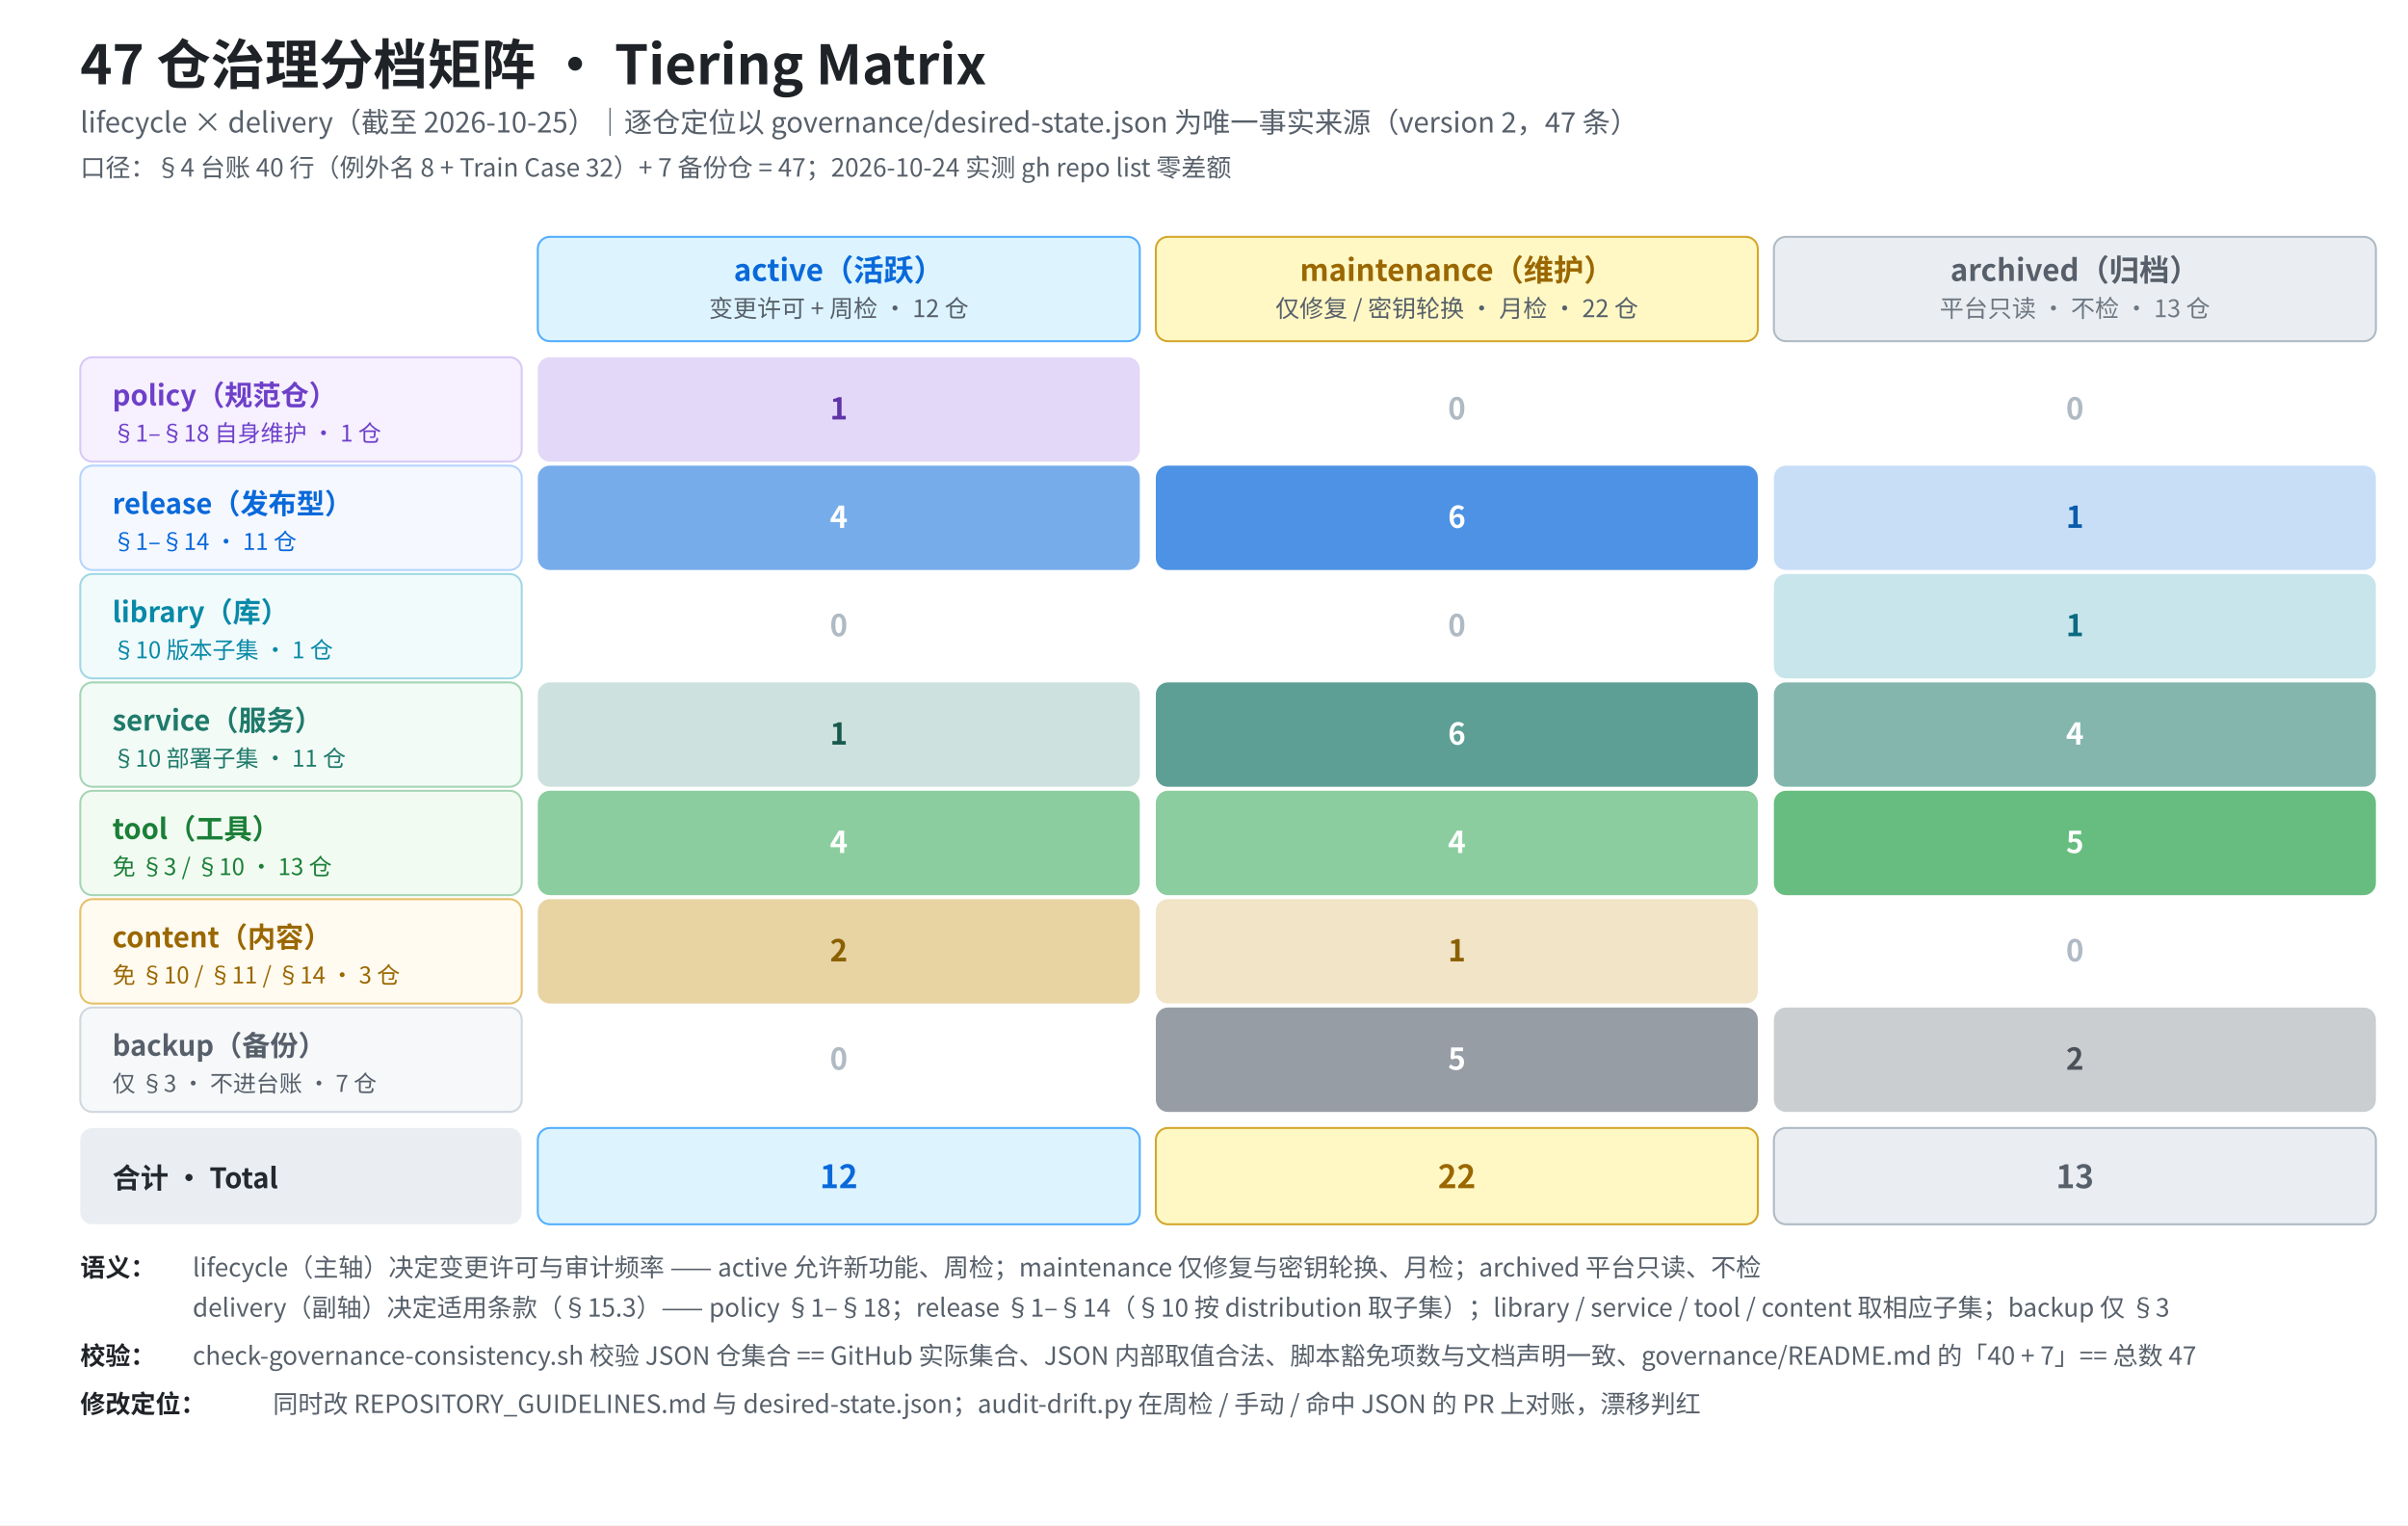
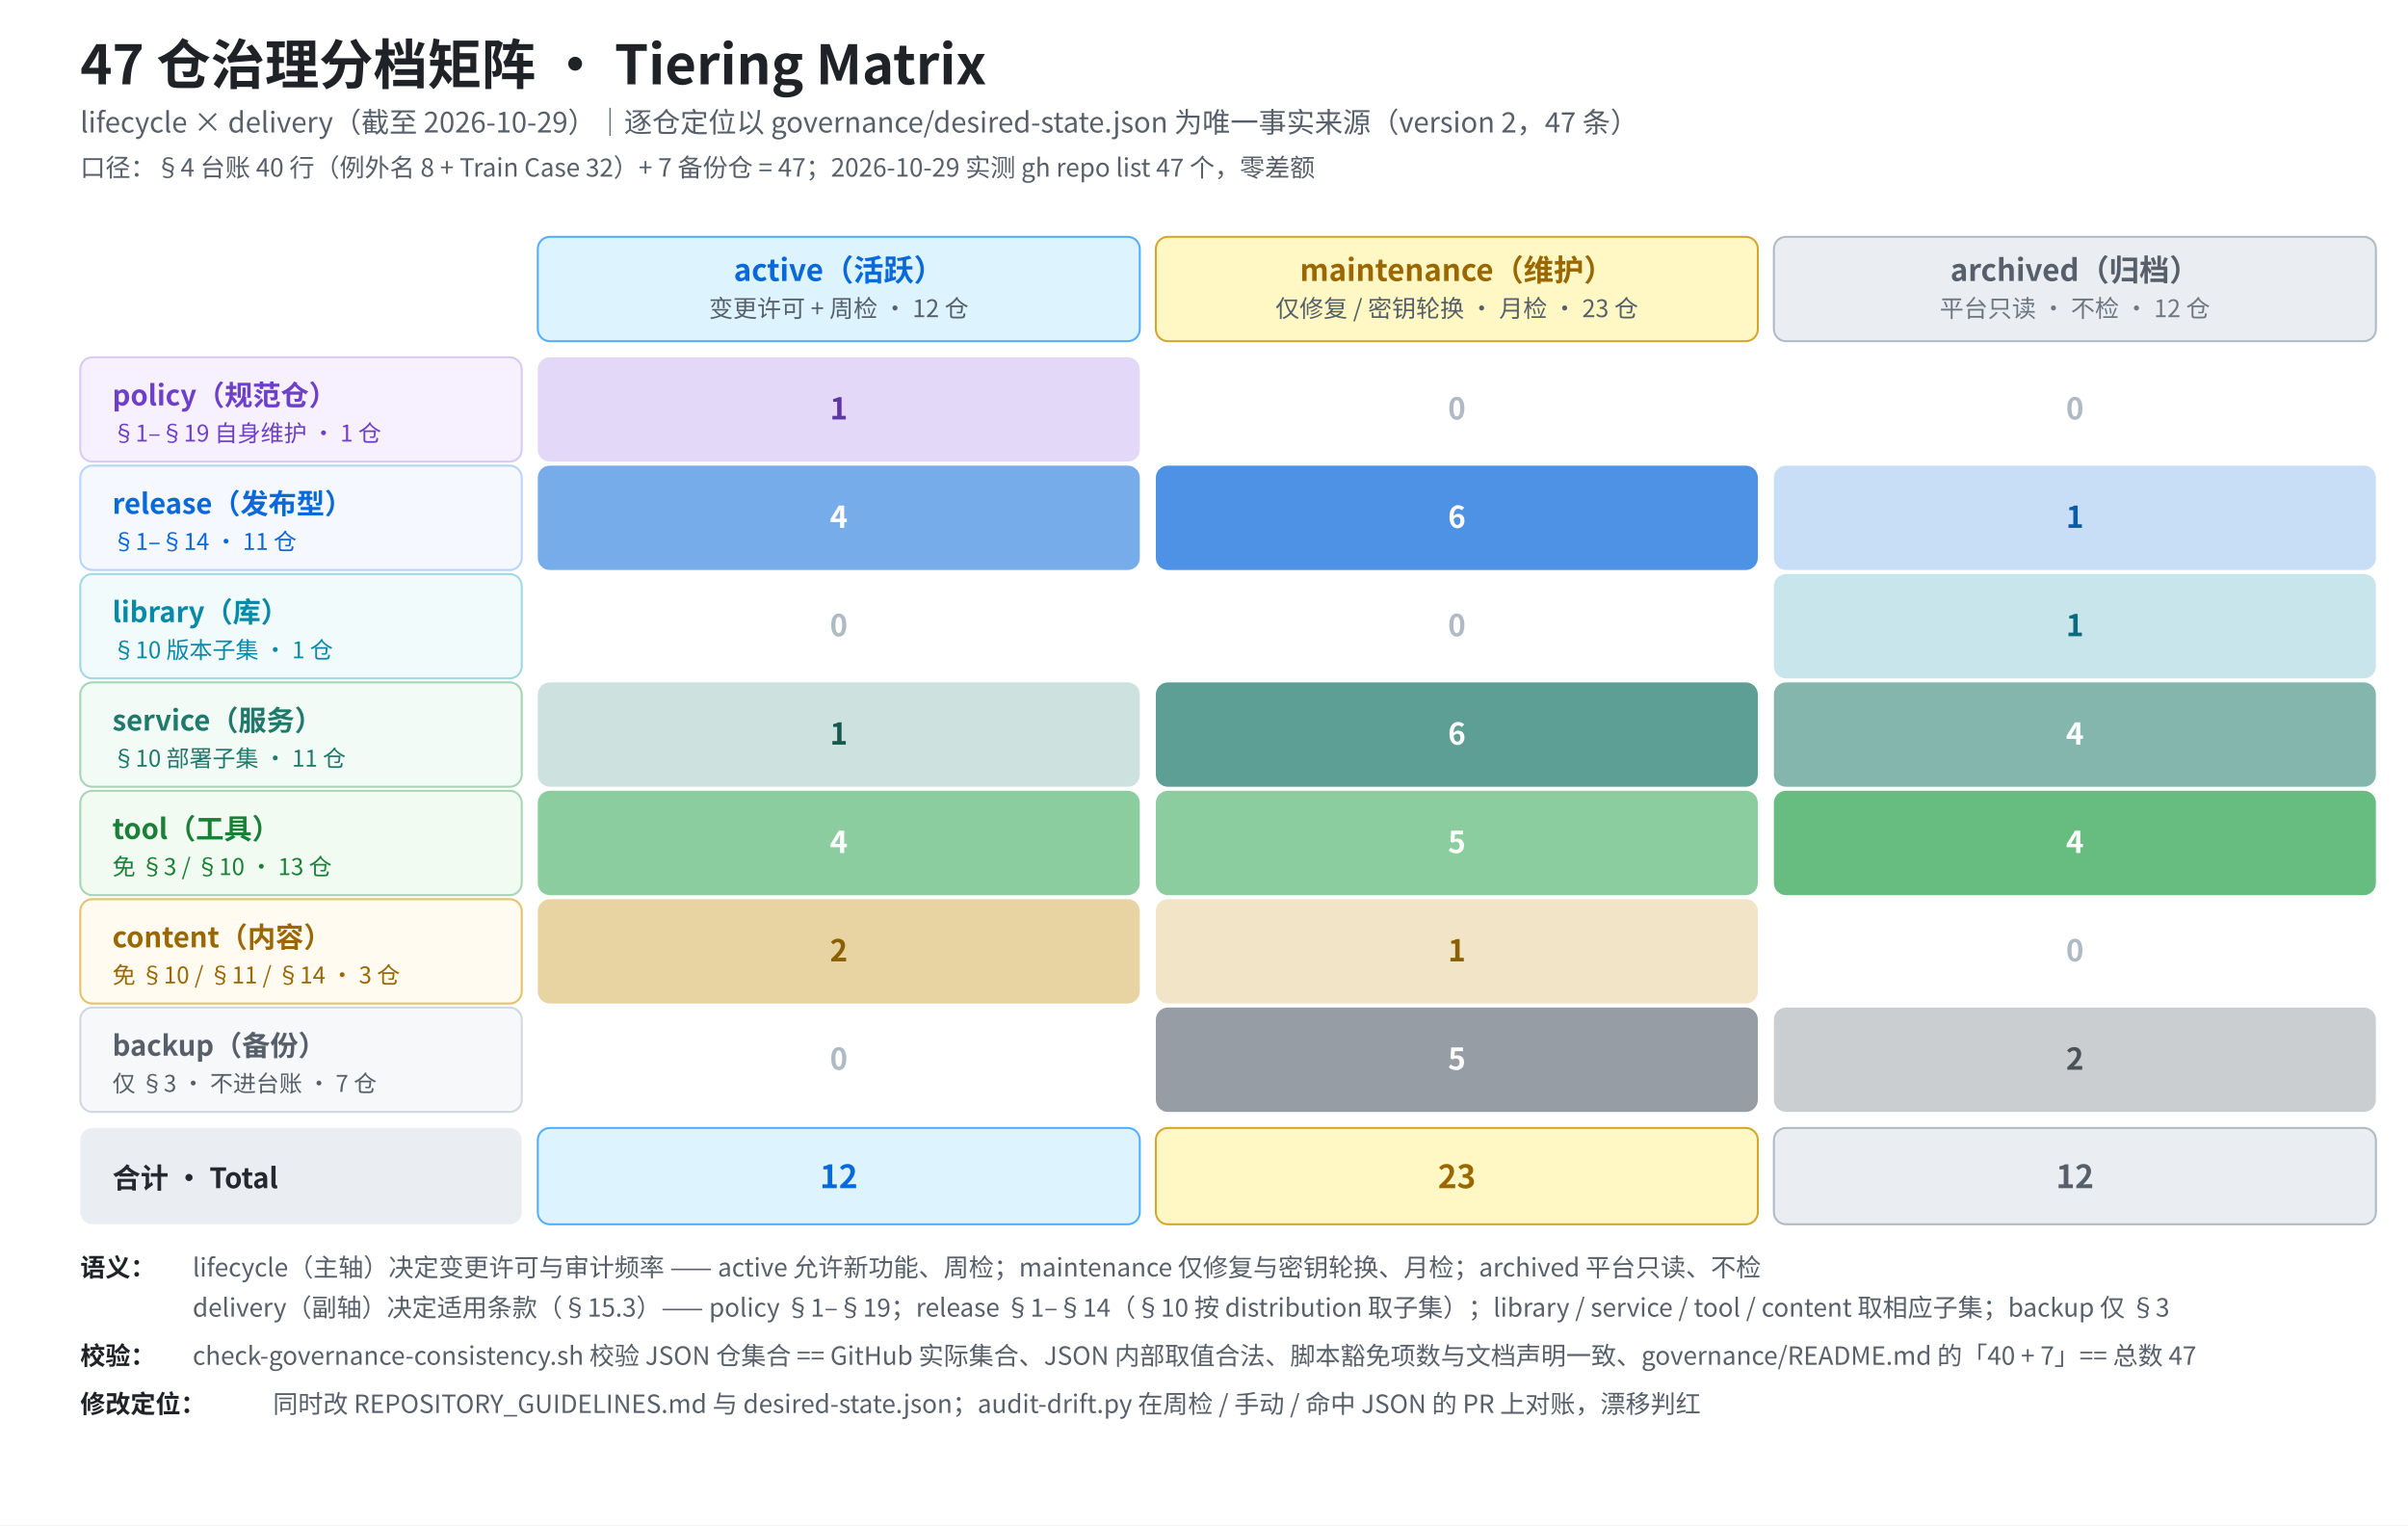
<svg xmlns="http://www.w3.org/2000/svg" width="1200" height="760" viewBox="0 0 1200 760" font-family="'Noto Sans CJK SC','Noto Sans',-apple-system,'Segoe UI',sans-serif">
  <rect x="0" y="0" width="1200" height="760" fill="#ffffff" />
  <text x="40" y="42" font-size="27" font-weight="700" fill="#1f2328">47 仓治理分档矩阵 · Tiering Matrix</text>
-   <text x="40" y="66" font-size="14" fill="#57606a">lifecycle × delivery（截至 2026-10-25）｜逐仓定位以 governance/desired-state.json 为唯一事实来源（version 2，47 条）</text>
-   <text x="40" y="88" font-size="12.5" fill="#57606a">口径：§4 台账 40 行（例外名 8 + Train Case 32）+ 7 备份仓 = 47；2026-10-24 实测 gh repo list 零差额</text>
+   <text x="40" y="66" font-size="14" fill="#57606a">lifecycle × delivery（截至 2026-10-29）｜逐仓定位以 governance/desired-state.json 为唯一事实来源（version 2，47 条）</text>
+   <text x="40" y="88" font-size="12.5" fill="#57606a">口径：§4 台账 40 行（例外名 8 + Train Case 32）+ 7 备份仓 = 47；2026-10-29 实测 gh repo list 47 个，零差额</text>
  <g>
    <rect x="268" y="118" width="300" height="52" rx="6" fill="#ddf4ff" stroke="#54aeff" />
    <text x="418" y="140" font-size="15" font-weight="700" fill="#0969da" text-anchor="middle">active（活跃）</text>
    <text x="418" y="158" font-size="12" fill="#57606a" text-anchor="middle">变更许可 + 周检 · 12 仓</text>
    <rect x="576" y="118" width="300" height="52" rx="6" fill="#fff8c5" stroke="#d4a72c" />
    <text x="726" y="140" font-size="15" font-weight="700" fill="#9a6700" text-anchor="middle">maintenance（维护）</text>
-     <text x="726" y="158" font-size="12" fill="#57606a" text-anchor="middle">仅修复 / 密钥轮换 · 月检 · 22 仓</text>
+     <text x="726" y="158" font-size="12" fill="#57606a" text-anchor="middle">仅修复 / 密钥轮换 · 月检 · 23 仓</text>
    <rect x="884" y="118" width="300" height="52" rx="6" fill="#eaeef2" stroke="#afbac4" />
    <text x="1034" y="140" font-size="15" font-weight="700" fill="#57606a" text-anchor="middle">archived（归档）</text>
-     <text x="1034" y="158" font-size="12" fill="#6e7781" text-anchor="middle">平台只读 · 不检 · 13 仓</text>
+     <text x="1034" y="158" font-size="12" fill="#6e7781" text-anchor="middle">平台只读 · 不检 · 12 仓</text>
  </g>
  <g>
    <rect x="40" y="178" width="220" height="52" rx="6" fill="#f6f0ff" stroke="#d8c9f5" />
    <text x="56" y="202" font-size="14" font-weight="700" fill="#6e40c9">policy（规范仓）</text>
-     <text x="56" y="220" font-size="11.5" fill="#6e40c9">§1–§18 自身维护 · 1 仓</text>
+     <text x="56" y="220" font-size="11.5" fill="#6e40c9">§1–§19 自身维护 · 1 仓</text>
    <rect x="268" y="178" width="300" height="52" rx="6" fill="#8250df" fill-opacity="0.22" />
    <text x="418" y="209" font-size="15" font-weight="700" fill="#5f35a8" text-anchor="middle">1</text>
    <rect x="576" y="178" width="300" height="52" rx="6" fill="#8250df" fill-opacity="0" />
    <text x="726" y="209" font-size="15" font-weight="700" fill="#afbac4" text-anchor="middle">0</text>
    <rect x="884" y="178" width="300" height="52" rx="6" fill="#8250df" fill-opacity="0" />
    <text x="1034" y="209" font-size="15" font-weight="700" fill="#afbac4" text-anchor="middle">0</text>
  </g>
  <g>
    <rect x="40" y="232" width="220" height="52" rx="6" fill="#f6f8ff" stroke="#b6d4fe" />
    <text x="56" y="256" font-size="14" font-weight="700" fill="#0969da">release（发布型）</text>
    <text x="56" y="274" font-size="11.5" fill="#0969da">§1–§14 · 11 仓</text>
    <rect x="268" y="232" width="300" height="52" rx="6" fill="#0969da" fill-opacity="0.55" />
    <text x="418" y="263" font-size="15" font-weight="700" fill="#ffffff" text-anchor="middle">4</text>
    <rect x="576" y="232" width="300" height="52" rx="6" fill="#0969da" fill-opacity="0.72" />
    <text x="726" y="263" font-size="15" font-weight="700" fill="#ffffff" text-anchor="middle">6</text>
    <rect x="884" y="232" width="300" height="52" rx="6" fill="#0969da" fill-opacity="0.22" />
    <text x="1034" y="263" font-size="15" font-weight="700" fill="#0b5bab" text-anchor="middle">1</text>
  </g>
  <g>
    <rect x="40" y="286" width="220" height="52" rx="6" fill="#f2fbfc" stroke="#9fd8e4" />
    <text x="56" y="310" font-size="14" font-weight="700" fill="#0889a7">library（库）</text>
    <text x="56" y="328" font-size="11.5" fill="#0889a7">§10 版本子集 · 1 仓</text>
    <rect x="268" y="286" width="300" height="52" rx="6" fill="#0889a7" fill-opacity="0" />
    <text x="418" y="317" font-size="15" font-weight="700" fill="#afbac4" text-anchor="middle">0</text>
    <rect x="576" y="286" width="300" height="52" rx="6" fill="#0889a7" fill-opacity="0" />
    <text x="726" y="317" font-size="15" font-weight="700" fill="#afbac4" text-anchor="middle">0</text>
    <rect x="884" y="286" width="300" height="52" rx="6" fill="#0889a7" fill-opacity="0.22" />
    <text x="1034" y="317" font-size="15" font-weight="700" fill="#0a6a80" text-anchor="middle">1</text>
  </g>
  <g>
    <rect x="40" y="340" width="220" height="52" rx="6" fill="#f2fbf6" stroke="#a6d5b5" />
    <text x="56" y="364" font-size="14" font-weight="700" fill="#1f7a6b">service（服务）</text>
    <text x="56" y="382" font-size="11.5" fill="#1f7a6b">§10 部署子集 · 11 仓</text>
    <rect x="268" y="340" width="300" height="52" rx="6" fill="#1f7a6b" fill-opacity="0.22" />
    <text x="418" y="371" font-size="15" font-weight="700" fill="#18594e" text-anchor="middle">1</text>
    <rect x="576" y="340" width="300" height="52" rx="6" fill="#1f7a6b" fill-opacity="0.72" />
    <text x="726" y="371" font-size="15" font-weight="700" fill="#ffffff" text-anchor="middle">6</text>
    <rect x="884" y="340" width="300" height="52" rx="6" fill="#1f7a6b" fill-opacity="0.55" />
    <text x="1034" y="371" font-size="15" font-weight="700" fill="#ffffff" text-anchor="middle">4</text>
  </g>
  <g>
    <rect x="40" y="394" width="220" height="52" rx="6" fill="#f2fbf2" stroke="#a6d5b5" />
    <text x="56" y="418" font-size="14" font-weight="700" fill="#1a7f37">tool（工具）</text>
    <text x="56" y="436" font-size="11.5" fill="#1a7f37">免 §3 / §10 · 13 仓</text>
    <rect x="268" y="394" width="300" height="52" rx="6" fill="#2da44e" fill-opacity="0.55" />
    <text x="418" y="425" font-size="15" font-weight="700" fill="#ffffff" text-anchor="middle">4</text>
    <rect x="576" y="394" width="300" height="52" rx="6" fill="#2da44e" fill-opacity="0.55" />
-     <text x="726" y="425" font-size="15" font-weight="700" fill="#ffffff" text-anchor="middle">4</text>
+     <text x="726" y="425" font-size="15" font-weight="700" fill="#ffffff" text-anchor="middle">5</text>
    <rect x="884" y="394" width="300" height="52" rx="6" fill="#2da44e" fill-opacity="0.72" />
-     <text x="1034" y="425" font-size="15" font-weight="700" fill="#ffffff" text-anchor="middle">5</text>
+     <text x="1034" y="425" font-size="15" font-weight="700" fill="#ffffff" text-anchor="middle">4</text>
  </g>
  <g>
    <rect x="40" y="448" width="220" height="52" rx="6" fill="#fffbf0" stroke="#e6c06a" />
    <text x="56" y="472" font-size="14" font-weight="700" fill="#9a6700">content（内容）</text>
    <text x="56" y="490" font-size="11.5" fill="#9a6700">免 §10 / §11 / §14 · 3 仓</text>
    <rect x="268" y="448" width="300" height="52" rx="6" fill="#bf8700" fill-opacity="0.36" />
    <text x="418" y="479" font-size="15" font-weight="700" fill="#8a6000" text-anchor="middle">2</text>
    <rect x="576" y="448" width="300" height="52" rx="6" fill="#bf8700" fill-opacity="0.22" />
    <text x="726" y="479" font-size="15" font-weight="700" fill="#8a6000" text-anchor="middle">1</text>
    <rect x="884" y="448" width="300" height="52" rx="6" fill="#bf8700" fill-opacity="0" />
    <text x="1034" y="479" font-size="15" font-weight="700" fill="#afbac4" text-anchor="middle">0</text>
  </g>
  <g>
    <rect x="40" y="502" width="220" height="52" rx="6" fill="#f6f8fa" stroke="#d0d7de" />
    <text x="56" y="526" font-size="14" font-weight="700" fill="#57606a">backup（备份）</text>
    <text x="56" y="544" font-size="11.5" fill="#57606a">仅 §3 · 不进台账 · 7 仓</text>
    <rect x="268" y="502" width="300" height="52" rx="6" fill="#6e7781" fill-opacity="0" />
    <text x="418" y="533" font-size="15" font-weight="700" fill="#afbac4" text-anchor="middle">0</text>
    <rect x="576" y="502" width="300" height="52" rx="6" fill="#6e7781" fill-opacity="0.72" />
    <text x="726" y="533" font-size="15" font-weight="700" fill="#ffffff" text-anchor="middle">5</text>
    <rect x="884" y="502" width="300" height="52" rx="6" fill="#6e7781" fill-opacity="0.36" />
    <text x="1034" y="533" font-size="15" font-weight="700" fill="#4b5158" text-anchor="middle">2</text>
  </g>
  <g>
    <rect x="40" y="562" width="220" height="48" rx="6" fill="#eaeef2" />
    <text x="56" y="592" font-size="14" font-weight="700" fill="#24292f">合计 · Total</text>
    <rect x="268" y="562" width="300" height="48" rx="6" fill="#ddf4ff" stroke="#54aeff" />
    <text x="418" y="592" font-size="16" font-weight="700" fill="#0969da" text-anchor="middle">12</text>
    <rect x="576" y="562" width="300" height="48" rx="6" fill="#fff8c5" stroke="#d4a72c" />
-     <text x="726" y="592" font-size="16" font-weight="700" fill="#9a6700" text-anchor="middle">22</text>
+     <text x="726" y="592" font-size="16" font-weight="700" fill="#9a6700" text-anchor="middle">23</text>
    <rect x="884" y="562" width="300" height="48" rx="6" fill="#eaeef2" stroke="#afbac4" />
-     <text x="1034" y="592" font-size="16" font-weight="700" fill="#57606a" text-anchor="middle">13</text>
+     <text x="1034" y="592" font-size="16" font-weight="700" fill="#57606a" text-anchor="middle">12</text>
  </g>
  <g font-size="12.5" fill="#57606a">
    <text x="40" y="636" font-weight="700" fill="#1f2328">语义：</text>
    <text x="96" y="636">lifecycle（主轴）决定变更许可与审计频率 —— active 允许新功能、周检；maintenance 仅修复与密钥轮换、月检；archived 平台只读、不检</text>
-     <text x="96" y="656">delivery（副轴）决定适用条款（§15.3）—— policy §1–§18；release §1–§14（§10 按 distribution 取子集）；library / service / tool / content 取相应子集；backup 仅 §3</text>
+     <text x="96" y="656">delivery（副轴）决定适用条款（§15.3）—— policy §1–§19；release §1–§14（§10 按 distribution 取子集）；library / service / tool / content 取相应子集；backup 仅 §3</text>
    <text x="40" y="680" font-weight="700" fill="#1f2328">校验：</text>
    <text x="96" y="680">check-governance-consistency.sh 校验 JSON 仓集合 == GitHub 实际集合、JSON 内部取值合法、脚本豁免项数与文档声明一致、governance/README.md 的「40 + 7」== 总数 47</text>
    <text x="40" y="704" font-weight="700" fill="#1f2328">修改定位：</text>
    <text x="136" y="704">同时改 REPOSITORY_GUIDELINES.md 与 desired-state.json；audit-drift.py 在周检 / 手动 / 命中 JSON 的 PR 上对账，漂移判红</text>
  </g>
</svg>
